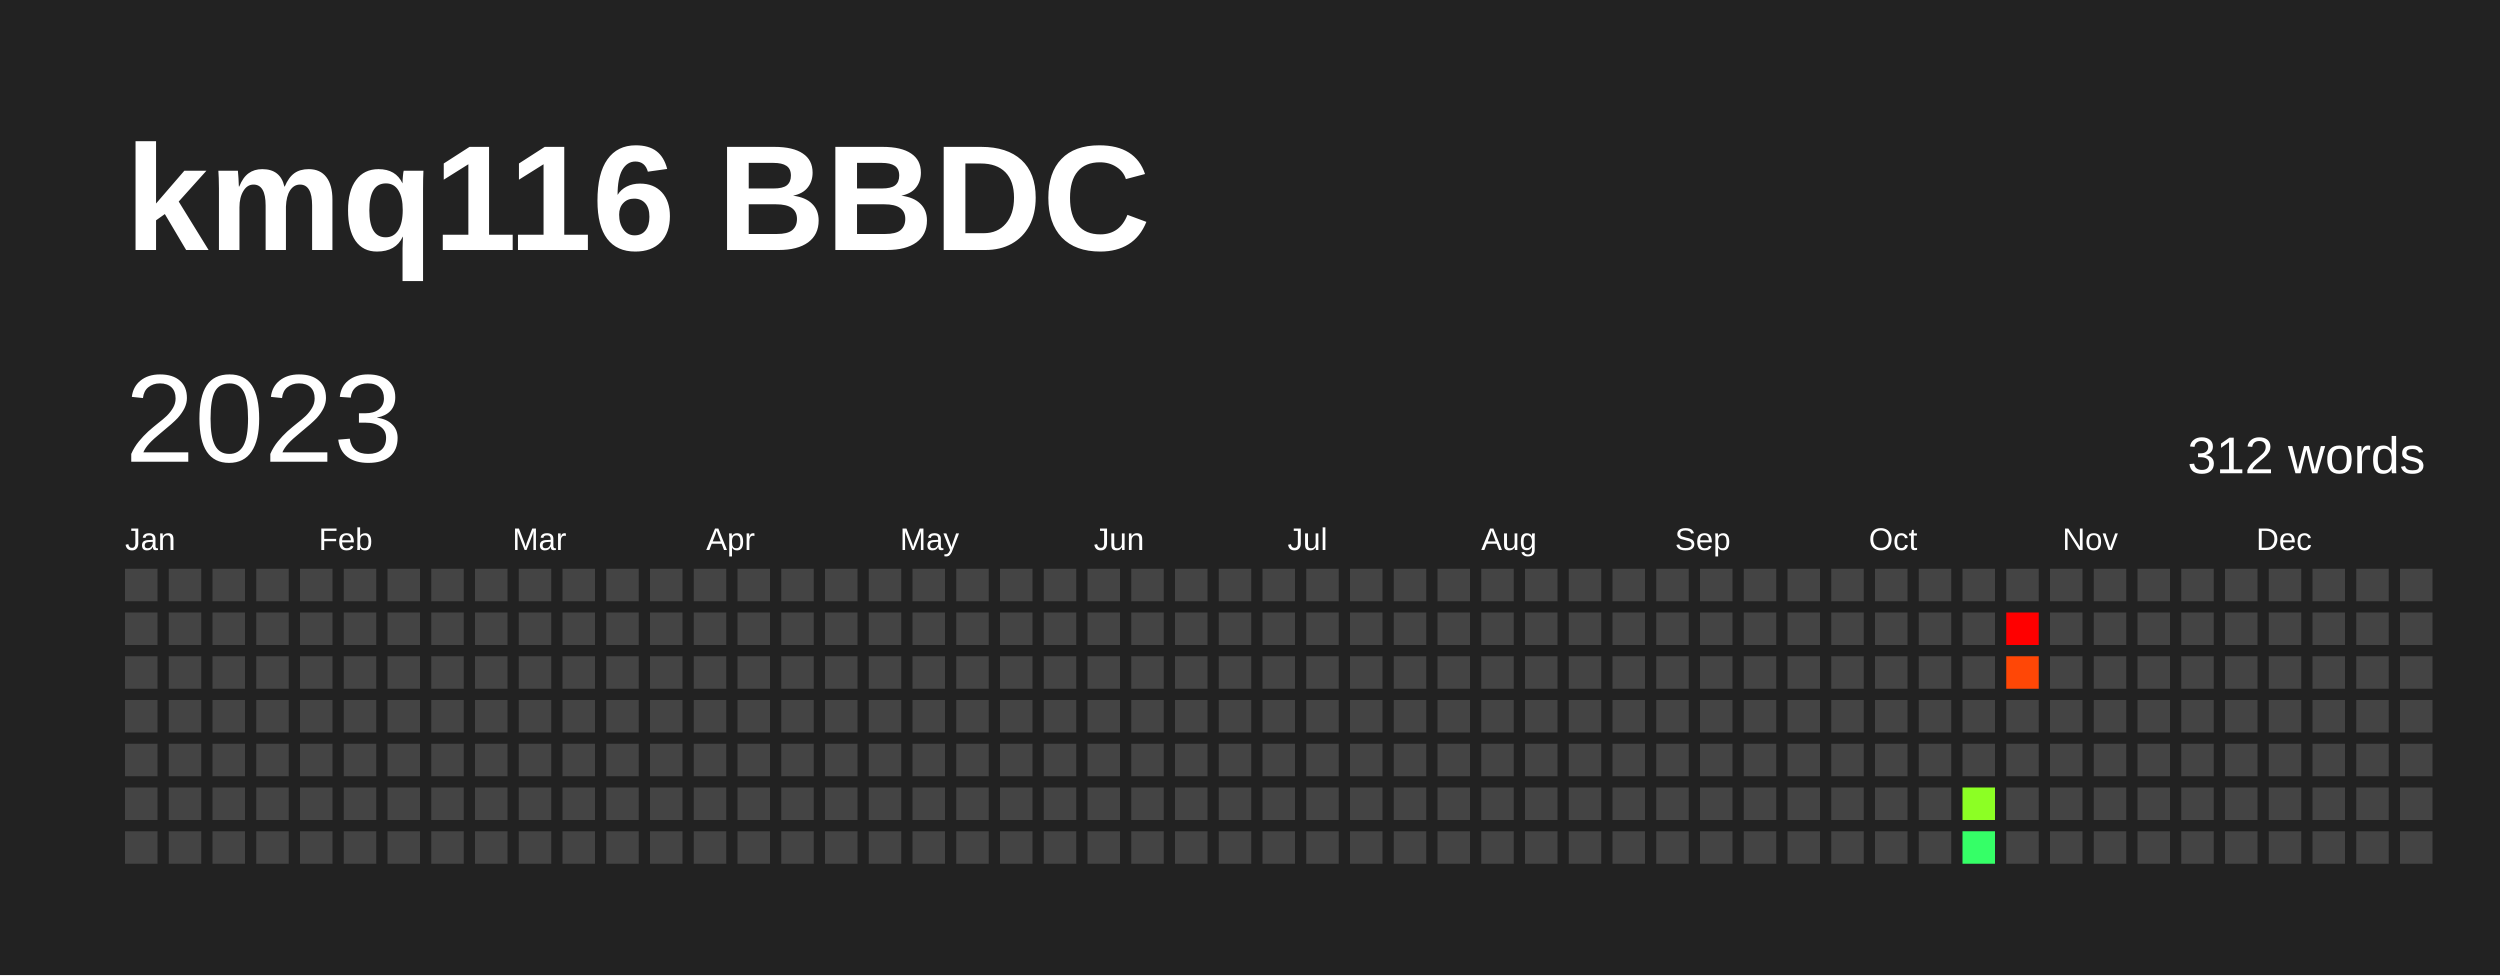
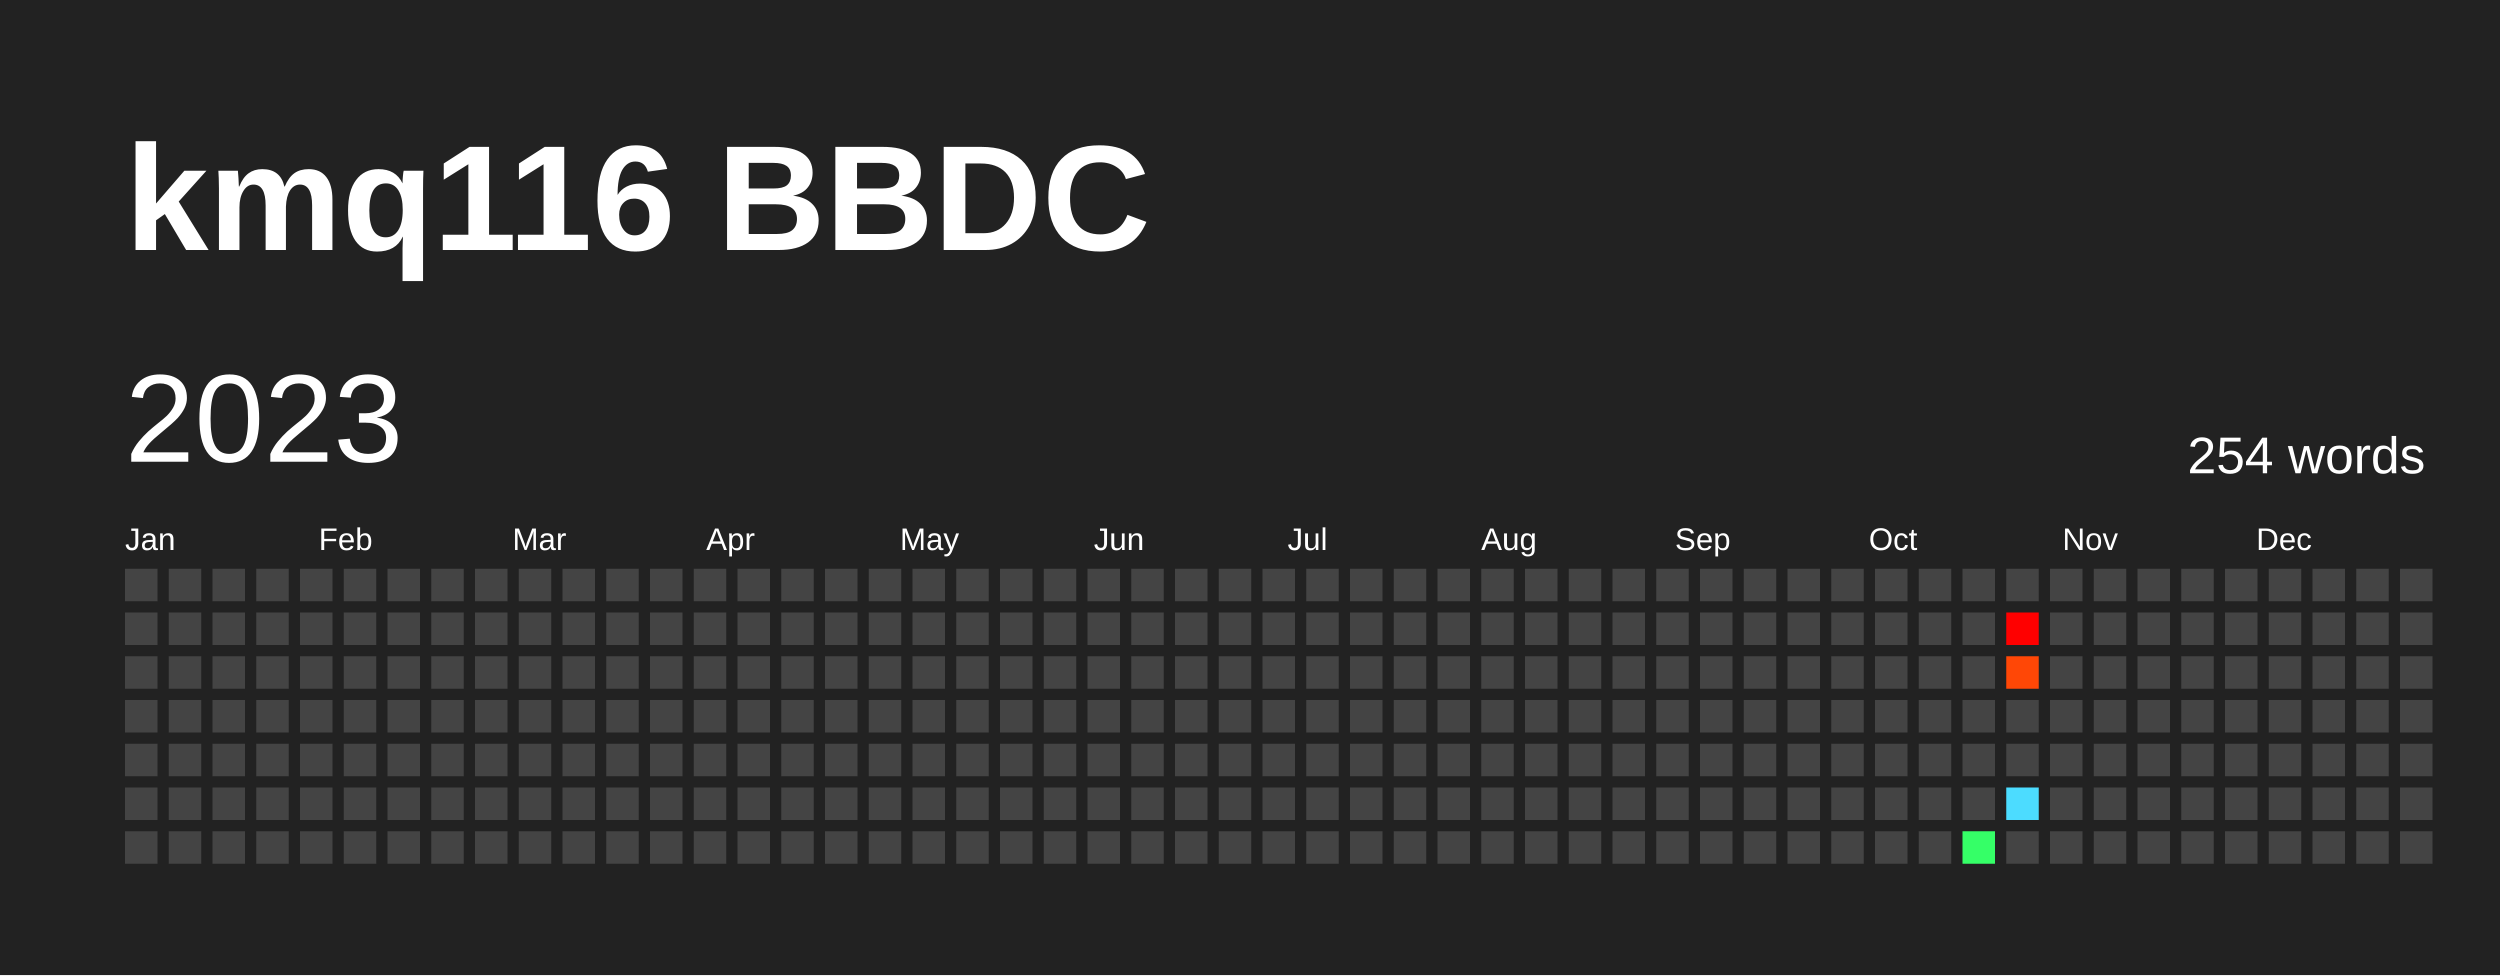
<svg xmlns="http://www.w3.org/2000/svg" baseProfile="full" height="78mm" version="1.1" viewBox="0,0,200,78" width="200mm">
  <defs />
  <rect fill="#222222" height="78" width="200" x="0" y="0" />
  <text fill="#FFFFFF" style="font-size:12px; font-family:Arial; font-weight:bold;" x="10" y="20">kmq116 BBDC</text>
  <text dominant-baseline="hanging" fill="#FFFFFF" style="font-size:10.0px; font-family:Arial;" x="10" y="30">2023</text>
-   <text dominant-baseline="hanging" fill="#FFFFFF" style="font-size:4.125px; font-family:Arial;" x="175" y="35">312 words</text>
+   <text dominant-baseline="hanging" fill="#FFFFFF" style="font-size:4.125px; font-family:Arial;" x="175" y="35">254 words</text>
  <text fill="#FFFFFF" style="font-size:2.5px; font-family:Arial" x="10.0" y="44">Jan</text>
  <text fill="#FFFFFF" style="font-size:2.5px; font-family:Arial" x="25.5" y="44">Feb</text>
  <text fill="#FFFFFF" style="font-size:2.5px; font-family:Arial" x="41.0" y="44">Mar</text>
  <text fill="#FFFFFF" style="font-size:2.5px; font-family:Arial" x="56.5" y="44">Apr</text>
  <text fill="#FFFFFF" style="font-size:2.5px; font-family:Arial" x="72.0" y="44">May</text>
  <text fill="#FFFFFF" style="font-size:2.5px; font-family:Arial" x="87.5" y="44">Jun</text>
  <text fill="#FFFFFF" style="font-size:2.5px; font-family:Arial" x="103.0" y="44">Jul</text>
  <text fill="#FFFFFF" style="font-size:2.5px; font-family:Arial" x="118.5" y="44">Aug</text>
  <text fill="#FFFFFF" style="font-size:2.5px; font-family:Arial" x="134.0" y="44">Sep</text>
  <text fill="#FFFFFF" style="font-size:2.5px; font-family:Arial" x="149.5" y="44">Oct</text>
  <text fill="#FFFFFF" style="font-size:2.5px; font-family:Arial" x="165.0" y="44">Nov</text>
  <text fill="#FFFFFF" style="font-size:2.5px; font-family:Arial" x="180.5" y="44">Dec</text>
  <rect fill="#444444" height="2.6" width="2.6" x="10.0" y="45.5" />
  <rect fill="#444444" height="2.6" width="2.6" x="10.0" y="49.0" />
  <rect fill="#444444" height="2.6" width="2.6" x="10.0" y="52.5" />
  <rect fill="#444444" height="2.6" width="2.6" x="10.0" y="56.0" />
  <rect fill="#444444" height="2.6" width="2.6" x="10.0" y="59.5" />
  <rect fill="#444444" height="2.6" width="2.6" x="10.0" y="63.0" />
  <rect fill="#444444" height="2.6" width="2.6" x="10.0" y="66.5" />
  <rect fill="#444444" height="2.6" width="2.6" x="13.5" y="45.5" />
  <rect fill="#444444" height="2.6" width="2.6" x="13.5" y="49.0" />
  <rect fill="#444444" height="2.6" width="2.6" x="13.5" y="52.5" />
  <rect fill="#444444" height="2.6" width="2.6" x="13.5" y="56.0" />
  <rect fill="#444444" height="2.6" width="2.6" x="13.5" y="59.5" />
  <rect fill="#444444" height="2.6" width="2.6" x="13.5" y="63.0" />
  <rect fill="#444444" height="2.6" width="2.6" x="13.5" y="66.5" />
  <rect fill="#444444" height="2.6" width="2.6" x="17.0" y="45.5" />
  <rect fill="#444444" height="2.6" width="2.6" x="17.0" y="49.0" />
  <rect fill="#444444" height="2.6" width="2.6" x="17.0" y="52.5" />
  <rect fill="#444444" height="2.6" width="2.6" x="17.0" y="56.0" />
  <rect fill="#444444" height="2.6" width="2.6" x="17.0" y="59.5" />
  <rect fill="#444444" height="2.6" width="2.6" x="17.0" y="63.0" />
  <rect fill="#444444" height="2.6" width="2.6" x="17.0" y="66.5" />
  <rect fill="#444444" height="2.6" width="2.6" x="20.5" y="45.5" />
  <rect fill="#444444" height="2.6" width="2.6" x="20.5" y="49.0" />
  <rect fill="#444444" height="2.6" width="2.6" x="20.5" y="52.5" />
  <rect fill="#444444" height="2.6" width="2.6" x="20.5" y="56.0" />
  <rect fill="#444444" height="2.6" width="2.6" x="20.5" y="59.5" />
  <rect fill="#444444" height="2.6" width="2.6" x="20.5" y="63.0" />
  <rect fill="#444444" height="2.6" width="2.6" x="20.5" y="66.5" />
  <rect fill="#444444" height="2.6" width="2.6" x="24.0" y="45.5" />
  <rect fill="#444444" height="2.6" width="2.6" x="24.0" y="49.0" />
  <rect fill="#444444" height="2.6" width="2.6" x="24.0" y="52.5" />
  <rect fill="#444444" height="2.6" width="2.6" x="24.0" y="56.0" />
  <rect fill="#444444" height="2.6" width="2.6" x="24.0" y="59.5" />
  <rect fill="#444444" height="2.6" width="2.6" x="24.0" y="63.0" />
  <rect fill="#444444" height="2.6" width="2.6" x="24.0" y="66.5" />
  <rect fill="#444444" height="2.6" width="2.6" x="27.5" y="45.5" />
  <rect fill="#444444" height="2.6" width="2.6" x="27.5" y="49.0" />
  <rect fill="#444444" height="2.6" width="2.6" x="27.5" y="52.5" />
  <rect fill="#444444" height="2.6" width="2.6" x="27.5" y="56.0" />
  <rect fill="#444444" height="2.6" width="2.6" x="27.5" y="59.5" />
  <rect fill="#444444" height="2.6" width="2.6" x="27.5" y="63.0" />
  <rect fill="#444444" height="2.6" width="2.6" x="27.5" y="66.5" />
  <rect fill="#444444" height="2.6" width="2.6" x="31.0" y="45.5" />
  <rect fill="#444444" height="2.6" width="2.6" x="31.0" y="49.0" />
  <rect fill="#444444" height="2.6" width="2.6" x="31.0" y="52.5" />
  <rect fill="#444444" height="2.6" width="2.6" x="31.0" y="56.0" />
  <rect fill="#444444" height="2.6" width="2.6" x="31.0" y="59.5" />
  <rect fill="#444444" height="2.6" width="2.6" x="31.0" y="63.0" />
  <rect fill="#444444" height="2.6" width="2.6" x="31.0" y="66.5" />
  <rect fill="#444444" height="2.6" width="2.6" x="34.5" y="45.5" />
  <rect fill="#444444" height="2.6" width="2.6" x="34.5" y="49.0" />
  <rect fill="#444444" height="2.6" width="2.6" x="34.5" y="52.5" />
  <rect fill="#444444" height="2.6" width="2.6" x="34.5" y="56.0" />
  <rect fill="#444444" height="2.6" width="2.6" x="34.5" y="59.5" />
  <rect fill="#444444" height="2.6" width="2.6" x="34.5" y="63.0" />
  <rect fill="#444444" height="2.6" width="2.6" x="34.5" y="66.5" />
  <rect fill="#444444" height="2.6" width="2.6" x="38.0" y="45.5" />
  <rect fill="#444444" height="2.6" width="2.6" x="38.0" y="49.0" />
  <rect fill="#444444" height="2.6" width="2.6" x="38.0" y="52.5" />
  <rect fill="#444444" height="2.6" width="2.6" x="38.0" y="56.0" />
  <rect fill="#444444" height="2.6" width="2.6" x="38.0" y="59.5" />
  <rect fill="#444444" height="2.6" width="2.6" x="38.0" y="63.0" />
  <rect fill="#444444" height="2.6" width="2.6" x="38.0" y="66.5" />
  <rect fill="#444444" height="2.6" width="2.6" x="41.5" y="45.5" />
  <rect fill="#444444" height="2.6" width="2.6" x="41.5" y="49.0" />
  <rect fill="#444444" height="2.6" width="2.6" x="41.5" y="52.5" />
  <rect fill="#444444" height="2.6" width="2.6" x="41.5" y="56.0" />
  <rect fill="#444444" height="2.6" width="2.6" x="41.5" y="59.5" />
  <rect fill="#444444" height="2.6" width="2.6" x="41.5" y="63.0" />
  <rect fill="#444444" height="2.6" width="2.6" x="41.5" y="66.5" />
  <rect fill="#444444" height="2.6" width="2.6" x="45.0" y="45.5" />
  <rect fill="#444444" height="2.6" width="2.6" x="45.0" y="49.0" />
  <rect fill="#444444" height="2.6" width="2.6" x="45.0" y="52.5" />
  <rect fill="#444444" height="2.6" width="2.6" x="45.0" y="56.0" />
  <rect fill="#444444" height="2.6" width="2.6" x="45.0" y="59.5" />
  <rect fill="#444444" height="2.6" width="2.6" x="45.0" y="63.0" />
  <rect fill="#444444" height="2.6" width="2.6" x="45.0" y="66.5" />
  <rect fill="#444444" height="2.6" width="2.6" x="48.5" y="45.5" />
  <rect fill="#444444" height="2.6" width="2.6" x="48.5" y="49.0" />
  <rect fill="#444444" height="2.6" width="2.6" x="48.5" y="52.5" />
  <rect fill="#444444" height="2.6" width="2.6" x="48.5" y="56.0" />
  <rect fill="#444444" height="2.6" width="2.6" x="48.5" y="59.5" />
  <rect fill="#444444" height="2.6" width="2.6" x="48.5" y="63.0" />
  <rect fill="#444444" height="2.6" width="2.6" x="48.5" y="66.5" />
  <rect fill="#444444" height="2.6" width="2.6" x="52.0" y="45.5" />
  <rect fill="#444444" height="2.6" width="2.6" x="52.0" y="49.0" />
  <rect fill="#444444" height="2.6" width="2.6" x="52.0" y="52.5" />
  <rect fill="#444444" height="2.6" width="2.6" x="52.0" y="56.0" />
  <rect fill="#444444" height="2.6" width="2.6" x="52.0" y="59.5" />
  <rect fill="#444444" height="2.6" width="2.6" x="52.0" y="63.0" />
  <rect fill="#444444" height="2.6" width="2.6" x="52.0" y="66.5" />
  <rect fill="#444444" height="2.6" width="2.6" x="55.5" y="45.5" />
  <rect fill="#444444" height="2.6" width="2.6" x="55.5" y="49.0" />
  <rect fill="#444444" height="2.6" width="2.6" x="55.5" y="52.5" />
  <rect fill="#444444" height="2.6" width="2.6" x="55.5" y="56.0" />
  <rect fill="#444444" height="2.6" width="2.6" x="55.5" y="59.5" />
  <rect fill="#444444" height="2.6" width="2.6" x="55.5" y="63.0" />
  <rect fill="#444444" height="2.6" width="2.6" x="55.5" y="66.5" />
  <rect fill="#444444" height="2.6" width="2.6" x="59.0" y="45.5" />
  <rect fill="#444444" height="2.6" width="2.6" x="59.0" y="49.0" />
  <rect fill="#444444" height="2.6" width="2.6" x="59.0" y="52.5" />
  <rect fill="#444444" height="2.6" width="2.6" x="59.0" y="56.0" />
  <rect fill="#444444" height="2.6" width="2.6" x="59.0" y="59.5" />
  <rect fill="#444444" height="2.6" width="2.6" x="59.0" y="63.0" />
  <rect fill="#444444" height="2.6" width="2.6" x="59.0" y="66.5" />
  <rect fill="#444444" height="2.6" width="2.6" x="62.5" y="45.5" />
  <rect fill="#444444" height="2.6" width="2.6" x="62.5" y="49.0" />
  <rect fill="#444444" height="2.6" width="2.6" x="62.5" y="52.5" />
  <rect fill="#444444" height="2.6" width="2.6" x="62.5" y="56.0" />
  <rect fill="#444444" height="2.6" width="2.6" x="62.5" y="59.5" />
  <rect fill="#444444" height="2.6" width="2.6" x="62.5" y="63.0" />
  <rect fill="#444444" height="2.6" width="2.6" x="62.5" y="66.5" />
  <rect fill="#444444" height="2.6" width="2.6" x="66.0" y="45.5" />
  <rect fill="#444444" height="2.6" width="2.6" x="66.0" y="49.0" />
  <rect fill="#444444" height="2.6" width="2.6" x="66.0" y="52.5" />
  <rect fill="#444444" height="2.6" width="2.6" x="66.0" y="56.0" />
  <rect fill="#444444" height="2.6" width="2.6" x="66.0" y="59.5" />
  <rect fill="#444444" height="2.6" width="2.6" x="66.0" y="63.0" />
  <rect fill="#444444" height="2.6" width="2.6" x="66.0" y="66.5" />
  <rect fill="#444444" height="2.6" width="2.6" x="69.5" y="45.5" />
  <rect fill="#444444" height="2.6" width="2.6" x="69.5" y="49.0" />
  <rect fill="#444444" height="2.6" width="2.6" x="69.5" y="52.5" />
  <rect fill="#444444" height="2.6" width="2.6" x="69.5" y="56.0" />
  <rect fill="#444444" height="2.6" width="2.6" x="69.5" y="59.5" />
  <rect fill="#444444" height="2.6" width="2.6" x="69.5" y="63.0" />
  <rect fill="#444444" height="2.6" width="2.6" x="69.5" y="66.5" />
  <rect fill="#444444" height="2.6" width="2.6" x="73.0" y="45.5" />
  <rect fill="#444444" height="2.6" width="2.6" x="73.0" y="49.0" />
  <rect fill="#444444" height="2.6" width="2.6" x="73.0" y="52.5" />
  <rect fill="#444444" height="2.6" width="2.6" x="73.0" y="56.0" />
  <rect fill="#444444" height="2.6" width="2.6" x="73.0" y="59.5" />
  <rect fill="#444444" height="2.6" width="2.6" x="73.0" y="63.0" />
  <rect fill="#444444" height="2.6" width="2.6" x="73.0" y="66.5" />
  <rect fill="#444444" height="2.6" width="2.6" x="76.5" y="45.5" />
  <rect fill="#444444" height="2.6" width="2.6" x="76.5" y="49.0" />
  <rect fill="#444444" height="2.6" width="2.6" x="76.5" y="52.5" />
  <rect fill="#444444" height="2.6" width="2.6" x="76.5" y="56.0" />
  <rect fill="#444444" height="2.6" width="2.6" x="76.5" y="59.5" />
  <rect fill="#444444" height="2.6" width="2.6" x="76.5" y="63.0" />
  <rect fill="#444444" height="2.6" width="2.6" x="76.5" y="66.5" />
  <rect fill="#444444" height="2.6" width="2.6" x="80.0" y="45.5" />
  <rect fill="#444444" height="2.6" width="2.6" x="80.0" y="49.0" />
  <rect fill="#444444" height="2.6" width="2.6" x="80.0" y="52.5" />
  <rect fill="#444444" height="2.6" width="2.6" x="80.0" y="56.0" />
  <rect fill="#444444" height="2.6" width="2.6" x="80.0" y="59.5" />
  <rect fill="#444444" height="2.6" width="2.6" x="80.0" y="63.0" />
  <rect fill="#444444" height="2.6" width="2.6" x="80.0" y="66.5" />
  <rect fill="#444444" height="2.6" width="2.6" x="83.5" y="45.5" />
  <rect fill="#444444" height="2.6" width="2.6" x="83.5" y="49.0" />
  <rect fill="#444444" height="2.6" width="2.6" x="83.5" y="52.5" />
  <rect fill="#444444" height="2.6" width="2.6" x="83.5" y="56.0" />
  <rect fill="#444444" height="2.6" width="2.6" x="83.5" y="59.5" />
  <rect fill="#444444" height="2.6" width="2.6" x="83.5" y="63.0" />
  <rect fill="#444444" height="2.6" width="2.6" x="83.5" y="66.5" />
  <rect fill="#444444" height="2.6" width="2.6" x="87.0" y="45.5" />
  <rect fill="#444444" height="2.6" width="2.6" x="87.0" y="49.0" />
  <rect fill="#444444" height="2.6" width="2.6" x="87.0" y="52.5" />
  <rect fill="#444444" height="2.6" width="2.6" x="87.0" y="56.0" />
  <rect fill="#444444" height="2.6" width="2.6" x="87.0" y="59.5" />
  <rect fill="#444444" height="2.6" width="2.6" x="87.0" y="63.0" />
  <rect fill="#444444" height="2.6" width="2.6" x="87.0" y="66.5" />
  <rect fill="#444444" height="2.6" width="2.6" x="90.5" y="45.5" />
  <rect fill="#444444" height="2.6" width="2.6" x="90.5" y="49.0" />
  <rect fill="#444444" height="2.6" width="2.6" x="90.5" y="52.5" />
  <rect fill="#444444" height="2.6" width="2.6" x="90.5" y="56.0" />
  <rect fill="#444444" height="2.6" width="2.6" x="90.5" y="59.5" />
  <rect fill="#444444" height="2.6" width="2.6" x="90.5" y="63.0" />
  <rect fill="#444444" height="2.6" width="2.6" x="90.5" y="66.5" />
  <rect fill="#444444" height="2.6" width="2.6" x="94.0" y="45.5" />
  <rect fill="#444444" height="2.6" width="2.6" x="94.0" y="49.0" />
  <rect fill="#444444" height="2.6" width="2.6" x="94.0" y="52.5" />
  <rect fill="#444444" height="2.6" width="2.6" x="94.0" y="56.0" />
  <rect fill="#444444" height="2.6" width="2.6" x="94.0" y="59.5" />
  <rect fill="#444444" height="2.6" width="2.6" x="94.0" y="63.0" />
  <rect fill="#444444" height="2.6" width="2.6" x="94.0" y="66.5" />
  <rect fill="#444444" height="2.6" width="2.6" x="97.5" y="45.5" />
  <rect fill="#444444" height="2.6" width="2.6" x="97.5" y="49.0" />
  <rect fill="#444444" height="2.6" width="2.6" x="97.5" y="52.5" />
  <rect fill="#444444" height="2.6" width="2.6" x="97.5" y="56.0" />
  <rect fill="#444444" height="2.6" width="2.6" x="97.5" y="59.5" />
  <rect fill="#444444" height="2.6" width="2.6" x="97.5" y="63.0" />
  <rect fill="#444444" height="2.6" width="2.6" x="97.5" y="66.5" />
  <rect fill="#444444" height="2.6" width="2.6" x="101.0" y="45.5" />
  <rect fill="#444444" height="2.6" width="2.6" x="101.0" y="49.0" />
  <rect fill="#444444" height="2.6" width="2.6" x="101.0" y="52.5" />
  <rect fill="#444444" height="2.6" width="2.6" x="101.0" y="56.0" />
  <rect fill="#444444" height="2.6" width="2.6" x="101.0" y="59.5" />
  <rect fill="#444444" height="2.6" width="2.6" x="101.0" y="63.0" />
  <rect fill="#444444" height="2.6" width="2.6" x="101.0" y="66.5" />
  <rect fill="#444444" height="2.6" width="2.6" x="104.5" y="45.5" />
  <rect fill="#444444" height="2.6" width="2.6" x="104.5" y="49.0" />
  <rect fill="#444444" height="2.6" width="2.6" x="104.5" y="52.5" />
  <rect fill="#444444" height="2.6" width="2.6" x="104.5" y="56.0" />
  <rect fill="#444444" height="2.6" width="2.6" x="104.5" y="59.5" />
  <rect fill="#444444" height="2.6" width="2.6" x="104.5" y="63.0" />
  <rect fill="#444444" height="2.6" width="2.6" x="104.5" y="66.5" />
  <rect fill="#444444" height="2.6" width="2.6" x="108.0" y="45.5" />
  <rect fill="#444444" height="2.6" width="2.6" x="108.0" y="49.0" />
  <rect fill="#444444" height="2.6" width="2.6" x="108.0" y="52.5" />
  <rect fill="#444444" height="2.6" width="2.6" x="108.0" y="56.0" />
  <rect fill="#444444" height="2.6" width="2.6" x="108.0" y="59.5" />
  <rect fill="#444444" height="2.6" width="2.6" x="108.0" y="63.0" />
  <rect fill="#444444" height="2.6" width="2.6" x="108.0" y="66.5" />
  <rect fill="#444444" height="2.6" width="2.6" x="111.5" y="45.5" />
  <rect fill="#444444" height="2.6" width="2.6" x="111.5" y="49.0" />
  <rect fill="#444444" height="2.6" width="2.6" x="111.5" y="52.5" />
  <rect fill="#444444" height="2.6" width="2.6" x="111.5" y="56.0" />
  <rect fill="#444444" height="2.6" width="2.6" x="111.5" y="59.5" />
  <rect fill="#444444" height="2.6" width="2.6" x="111.5" y="63.0" />
  <rect fill="#444444" height="2.6" width="2.6" x="111.5" y="66.5" />
  <rect fill="#444444" height="2.6" width="2.6" x="115.0" y="45.5" />
  <rect fill="#444444" height="2.6" width="2.6" x="115.0" y="49.0" />
  <rect fill="#444444" height="2.6" width="2.6" x="115.0" y="52.5" />
  <rect fill="#444444" height="2.6" width="2.6" x="115.0" y="56.0" />
  <rect fill="#444444" height="2.6" width="2.6" x="115.0" y="59.5" />
  <rect fill="#444444" height="2.6" width="2.6" x="115.0" y="63.0" />
  <rect fill="#444444" height="2.6" width="2.6" x="115.0" y="66.5" />
  <rect fill="#444444" height="2.6" width="2.6" x="118.5" y="45.5" />
  <rect fill="#444444" height="2.6" width="2.6" x="118.5" y="49.0" />
  <rect fill="#444444" height="2.6" width="2.6" x="118.5" y="52.5" />
  <rect fill="#444444" height="2.6" width="2.6" x="118.5" y="56.0" />
  <rect fill="#444444" height="2.6" width="2.6" x="118.5" y="59.5" />
  <rect fill="#444444" height="2.6" width="2.6" x="118.5" y="63.0" />
  <rect fill="#444444" height="2.6" width="2.6" x="118.5" y="66.5" />
  <rect fill="#444444" height="2.6" width="2.6" x="122.0" y="45.5" />
  <rect fill="#444444" height="2.6" width="2.6" x="122.0" y="49.0" />
  <rect fill="#444444" height="2.6" width="2.6" x="122.0" y="52.5" />
  <rect fill="#444444" height="2.6" width="2.6" x="122.0" y="56.0" />
  <rect fill="#444444" height="2.6" width="2.6" x="122.0" y="59.5" />
  <rect fill="#444444" height="2.6" width="2.6" x="122.0" y="63.0" />
  <rect fill="#444444" height="2.6" width="2.6" x="122.0" y="66.5" />
  <rect fill="#444444" height="2.6" width="2.6" x="125.5" y="45.5" />
  <rect fill="#444444" height="2.6" width="2.6" x="125.5" y="49.0" />
  <rect fill="#444444" height="2.6" width="2.6" x="125.5" y="52.5" />
  <rect fill="#444444" height="2.6" width="2.6" x="125.5" y="56.0" />
  <rect fill="#444444" height="2.6" width="2.6" x="125.5" y="59.5" />
  <rect fill="#444444" height="2.6" width="2.6" x="125.5" y="63.0" />
  <rect fill="#444444" height="2.6" width="2.6" x="125.5" y="66.5" />
  <rect fill="#444444" height="2.6" width="2.6" x="129.0" y="45.5" />
  <rect fill="#444444" height="2.6" width="2.6" x="129.0" y="49.0" />
  <rect fill="#444444" height="2.6" width="2.6" x="129.0" y="52.5" />
  <rect fill="#444444" height="2.6" width="2.6" x="129.0" y="56.0" />
  <rect fill="#444444" height="2.6" width="2.6" x="129.0" y="59.5" />
  <rect fill="#444444" height="2.6" width="2.6" x="129.0" y="63.0" />
  <rect fill="#444444" height="2.6" width="2.6" x="129.0" y="66.5" />
  <rect fill="#444444" height="2.6" width="2.6" x="132.5" y="45.5" />
  <rect fill="#444444" height="2.6" width="2.6" x="132.5" y="49.0" />
  <rect fill="#444444" height="2.6" width="2.6" x="132.5" y="52.5" />
  <rect fill="#444444" height="2.6" width="2.6" x="132.5" y="56.0" />
  <rect fill="#444444" height="2.6" width="2.6" x="132.5" y="59.5" />
  <rect fill="#444444" height="2.6" width="2.6" x="132.5" y="63.0" />
  <rect fill="#444444" height="2.6" width="2.6" x="132.5" y="66.5" />
  <rect fill="#444444" height="2.6" width="2.6" x="136.0" y="45.5" />
  <rect fill="#444444" height="2.6" width="2.6" x="136.0" y="49.0" />
  <rect fill="#444444" height="2.6" width="2.6" x="136.0" y="52.5" />
  <rect fill="#444444" height="2.6" width="2.6" x="136.0" y="56.0" />
  <rect fill="#444444" height="2.6" width="2.6" x="136.0" y="59.5" />
  <rect fill="#444444" height="2.6" width="2.6" x="136.0" y="63.0" />
  <rect fill="#444444" height="2.6" width="2.6" x="136.0" y="66.5" />
  <rect fill="#444444" height="2.6" width="2.6" x="139.5" y="45.5" />
  <rect fill="#444444" height="2.6" width="2.6" x="139.5" y="49.0" />
  <rect fill="#444444" height="2.6" width="2.6" x="139.5" y="52.5" />
  <rect fill="#444444" height="2.6" width="2.6" x="139.5" y="56.0" />
  <rect fill="#444444" height="2.6" width="2.6" x="139.5" y="59.5" />
  <rect fill="#444444" height="2.6" width="2.6" x="139.5" y="63.0" />
  <rect fill="#444444" height="2.6" width="2.6" x="139.5" y="66.5" />
  <rect fill="#444444" height="2.6" width="2.6" x="143.0" y="45.5" />
  <rect fill="#444444" height="2.6" width="2.6" x="143.0" y="49.0" />
  <rect fill="#444444" height="2.6" width="2.6" x="143.0" y="52.5" />
  <rect fill="#444444" height="2.6" width="2.6" x="143.0" y="56.0" />
  <rect fill="#444444" height="2.6" width="2.6" x="143.0" y="59.5" />
  <rect fill="#444444" height="2.6" width="2.6" x="143.0" y="63.0" />
  <rect fill="#444444" height="2.6" width="2.6" x="143.0" y="66.5" />
  <rect fill="#444444" height="2.6" width="2.6" x="146.5" y="45.5" />
  <rect fill="#444444" height="2.6" width="2.6" x="146.5" y="49.0" />
  <rect fill="#444444" height="2.6" width="2.6" x="146.5" y="52.5" />
  <rect fill="#444444" height="2.6" width="2.6" x="146.5" y="56.0" />
  <rect fill="#444444" height="2.6" width="2.6" x="146.5" y="59.5" />
  <rect fill="#444444" height="2.6" width="2.6" x="146.5" y="63.0" />
  <rect fill="#444444" height="2.6" width="2.6" x="146.5" y="66.5" />
  <rect fill="#444444" height="2.6" width="2.6" x="150.0" y="45.5" />
  <rect fill="#444444" height="2.6" width="2.6" x="150.0" y="49.0" />
  <rect fill="#444444" height="2.6" width="2.6" x="150.0" y="52.5" />
  <rect fill="#444444" height="2.6" width="2.6" x="150.0" y="56.0" />
  <rect fill="#444444" height="2.6" width="2.6" x="150.0" y="59.5" />
  <rect fill="#444444" height="2.6" width="2.6" x="150.0" y="63.0" />
  <rect fill="#444444" height="2.6" width="2.6" x="150.0" y="66.5" />
  <rect fill="#444444" height="2.6" width="2.6" x="153.5" y="45.5" />
  <rect fill="#444444" height="2.6" width="2.6" x="153.5" y="49.0" />
  <rect fill="#444444" height="2.6" width="2.6" x="153.5" y="52.5" />
  <rect fill="#444444" height="2.6" width="2.6" x="153.5" y="56.0" />
  <rect fill="#444444" height="2.6" width="2.6" x="153.5" y="59.5" />
  <rect fill="#444444" height="2.6" width="2.6" x="153.5" y="63.0" />
  <rect fill="#444444" height="2.6" width="2.6" x="153.5" y="66.5" />
  <rect fill="#444444" height="2.6" width="2.6" x="157.0" y="45.5" />
  <rect fill="#444444" height="2.6" width="2.6" x="157.0" y="49.0" />
  <rect fill="#444444" height="2.6" width="2.6" x="157.0" y="52.5" />
  <rect fill="#444444" height="2.6" width="2.6" x="157.0" y="56.0" />
  <rect fill="#444444" height="2.6" width="2.6" x="157.0" y="59.5" />
-   <rect fill="#8cff24" height="2.6" width="2.6" x="157.0" y="63.0" />
+   <rect fill="#444444" height="2.6" width="2.6" x="157.0" y="63.0" />
  <rect fill="#35ff67" height="2.6" width="2.6" x="157.0" y="66.5" />
  <rect fill="#444444" height="2.6" width="2.6" x="160.5" y="45.5" />
  <rect fill="red" height="2.6" width="2.6" x="160.5" y="49.0" />
  <rect fill="#ff4706" height="2.6" width="2.6" x="160.5" y="52.5" />
  <rect fill="#444444" height="2.6" width="2.6" x="160.5" y="56.0" />
  <rect fill="#444444" height="2.6" width="2.6" x="160.5" y="59.5" />
-   <rect fill="#444444" height="2.6" width="2.6" x="160.5" y="63.0" />
+   <rect fill="#4cdcff" height="2.6" width="2.6" x="160.5" y="63.0" />
  <rect fill="#444444" height="2.6" width="2.6" x="160.5" y="66.5" />
  <rect fill="#444444" height="2.6" width="2.6" x="164.0" y="45.5" />
  <rect fill="#444444" height="2.6" width="2.6" x="164.0" y="49.0" />
  <rect fill="#444444" height="2.6" width="2.6" x="164.0" y="52.5" />
  <rect fill="#444444" height="2.6" width="2.6" x="164.0" y="56.0" />
  <rect fill="#444444" height="2.6" width="2.6" x="164.0" y="59.5" />
  <rect fill="#444444" height="2.6" width="2.6" x="164.0" y="63.0" />
  <rect fill="#444444" height="2.6" width="2.6" x="164.0" y="66.5" />
  <rect fill="#444444" height="2.6" width="2.6" x="167.5" y="45.5" />
  <rect fill="#444444" height="2.6" width="2.6" x="167.5" y="49.0" />
  <rect fill="#444444" height="2.6" width="2.6" x="167.5" y="52.5" />
  <rect fill="#444444" height="2.6" width="2.6" x="167.5" y="56.0" />
  <rect fill="#444444" height="2.6" width="2.6" x="167.5" y="59.5" />
  <rect fill="#444444" height="2.6" width="2.6" x="167.5" y="63.0" />
  <rect fill="#444444" height="2.6" width="2.6" x="167.5" y="66.5" />
  <rect fill="#444444" height="2.6" width="2.6" x="171.0" y="45.5" />
  <rect fill="#444444" height="2.6" width="2.6" x="171.0" y="49.0" />
  <rect fill="#444444" height="2.6" width="2.6" x="171.0" y="52.5" />
  <rect fill="#444444" height="2.6" width="2.6" x="171.0" y="56.0" />
  <rect fill="#444444" height="2.6" width="2.6" x="171.0" y="59.5" />
  <rect fill="#444444" height="2.6" width="2.6" x="171.0" y="63.0" />
  <rect fill="#444444" height="2.6" width="2.6" x="171.0" y="66.5" />
  <rect fill="#444444" height="2.6" width="2.6" x="174.5" y="45.5" />
  <rect fill="#444444" height="2.6" width="2.6" x="174.5" y="49.0" />
  <rect fill="#444444" height="2.6" width="2.6" x="174.5" y="52.5" />
  <rect fill="#444444" height="2.6" width="2.6" x="174.5" y="56.0" />
  <rect fill="#444444" height="2.6" width="2.6" x="174.5" y="59.5" />
  <rect fill="#444444" height="2.6" width="2.6" x="174.5" y="63.0" />
  <rect fill="#444444" height="2.6" width="2.6" x="174.5" y="66.5" />
  <rect fill="#444444" height="2.6" width="2.6" x="178.0" y="45.5" />
  <rect fill="#444444" height="2.6" width="2.6" x="178.0" y="49.0" />
  <rect fill="#444444" height="2.6" width="2.6" x="178.0" y="52.5" />
  <rect fill="#444444" height="2.6" width="2.6" x="178.0" y="56.0" />
  <rect fill="#444444" height="2.6" width="2.6" x="178.0" y="59.5" />
  <rect fill="#444444" height="2.6" width="2.6" x="178.0" y="63.0" />
  <rect fill="#444444" height="2.6" width="2.6" x="178.0" y="66.5" />
  <rect fill="#444444" height="2.6" width="2.6" x="181.5" y="45.5" />
  <rect fill="#444444" height="2.6" width="2.6" x="181.5" y="49.0" />
  <rect fill="#444444" height="2.6" width="2.6" x="181.5" y="52.5" />
  <rect fill="#444444" height="2.6" width="2.6" x="181.5" y="56.0" />
  <rect fill="#444444" height="2.6" width="2.6" x="181.5" y="59.5" />
  <rect fill="#444444" height="2.6" width="2.6" x="181.5" y="63.0" />
  <rect fill="#444444" height="2.6" width="2.6" x="181.5" y="66.5" />
  <rect fill="#444444" height="2.6" width="2.6" x="185.0" y="45.5" />
  <rect fill="#444444" height="2.6" width="2.6" x="185.0" y="49.0" />
  <rect fill="#444444" height="2.6" width="2.6" x="185.0" y="52.5" />
  <rect fill="#444444" height="2.6" width="2.6" x="185.0" y="56.0" />
  <rect fill="#444444" height="2.6" width="2.6" x="185.0" y="59.5" />
  <rect fill="#444444" height="2.6" width="2.6" x="185.0" y="63.0" />
  <rect fill="#444444" height="2.6" width="2.6" x="185.0" y="66.5" />
  <rect fill="#444444" height="2.6" width="2.6" x="188.5" y="45.5" />
  <rect fill="#444444" height="2.6" width="2.6" x="188.5" y="49.0" />
  <rect fill="#444444" height="2.6" width="2.6" x="188.5" y="52.5" />
  <rect fill="#444444" height="2.6" width="2.6" x="188.5" y="56.0" />
  <rect fill="#444444" height="2.6" width="2.6" x="188.5" y="59.5" />
  <rect fill="#444444" height="2.6" width="2.6" x="188.5" y="63.0" />
  <rect fill="#444444" height="2.6" width="2.6" x="188.5" y="66.5" />
  <rect fill="#444444" height="2.6" width="2.6" x="192.0" y="45.5" />
  <rect fill="#444444" height="2.6" width="2.6" x="192.0" y="49.0" />
  <rect fill="#444444" height="2.6" width="2.6" x="192.0" y="52.5" />
  <rect fill="#444444" height="2.6" width="2.6" x="192.0" y="56.0" />
  <rect fill="#444444" height="2.6" width="2.6" x="192.0" y="59.5" />
  <rect fill="#444444" height="2.6" width="2.6" x="192.0" y="63.0" />
  <rect fill="#444444" height="2.6" width="2.6" x="192.0" y="66.5" />
</svg>
